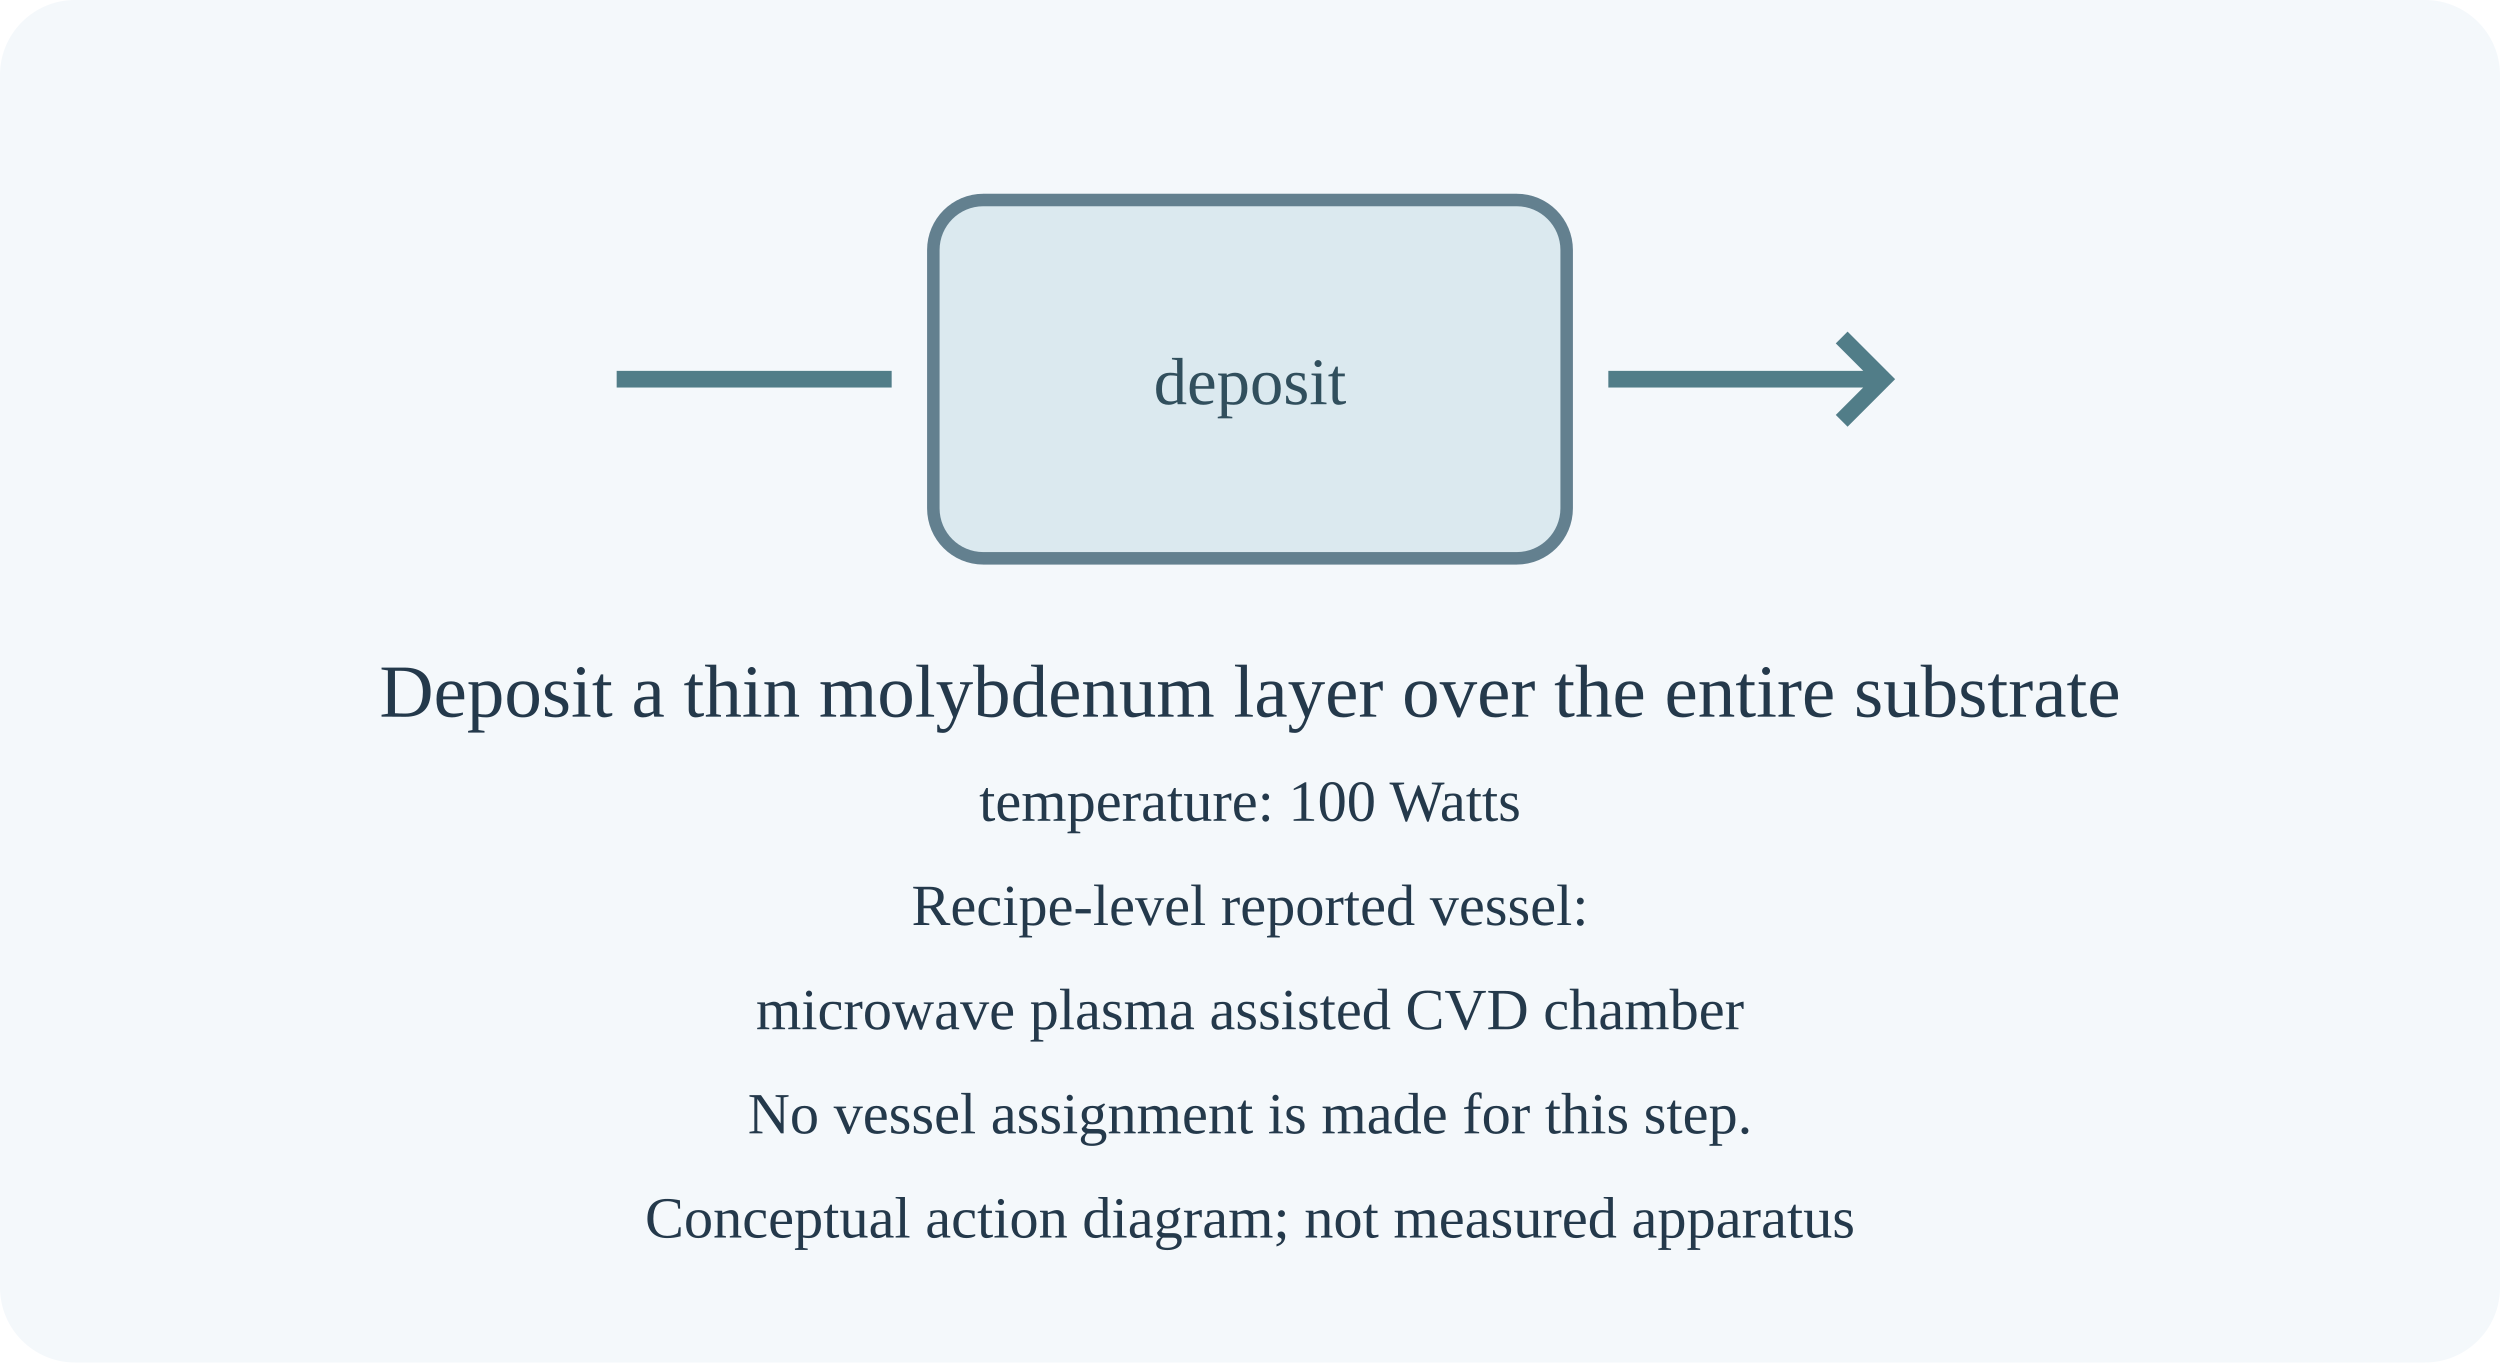
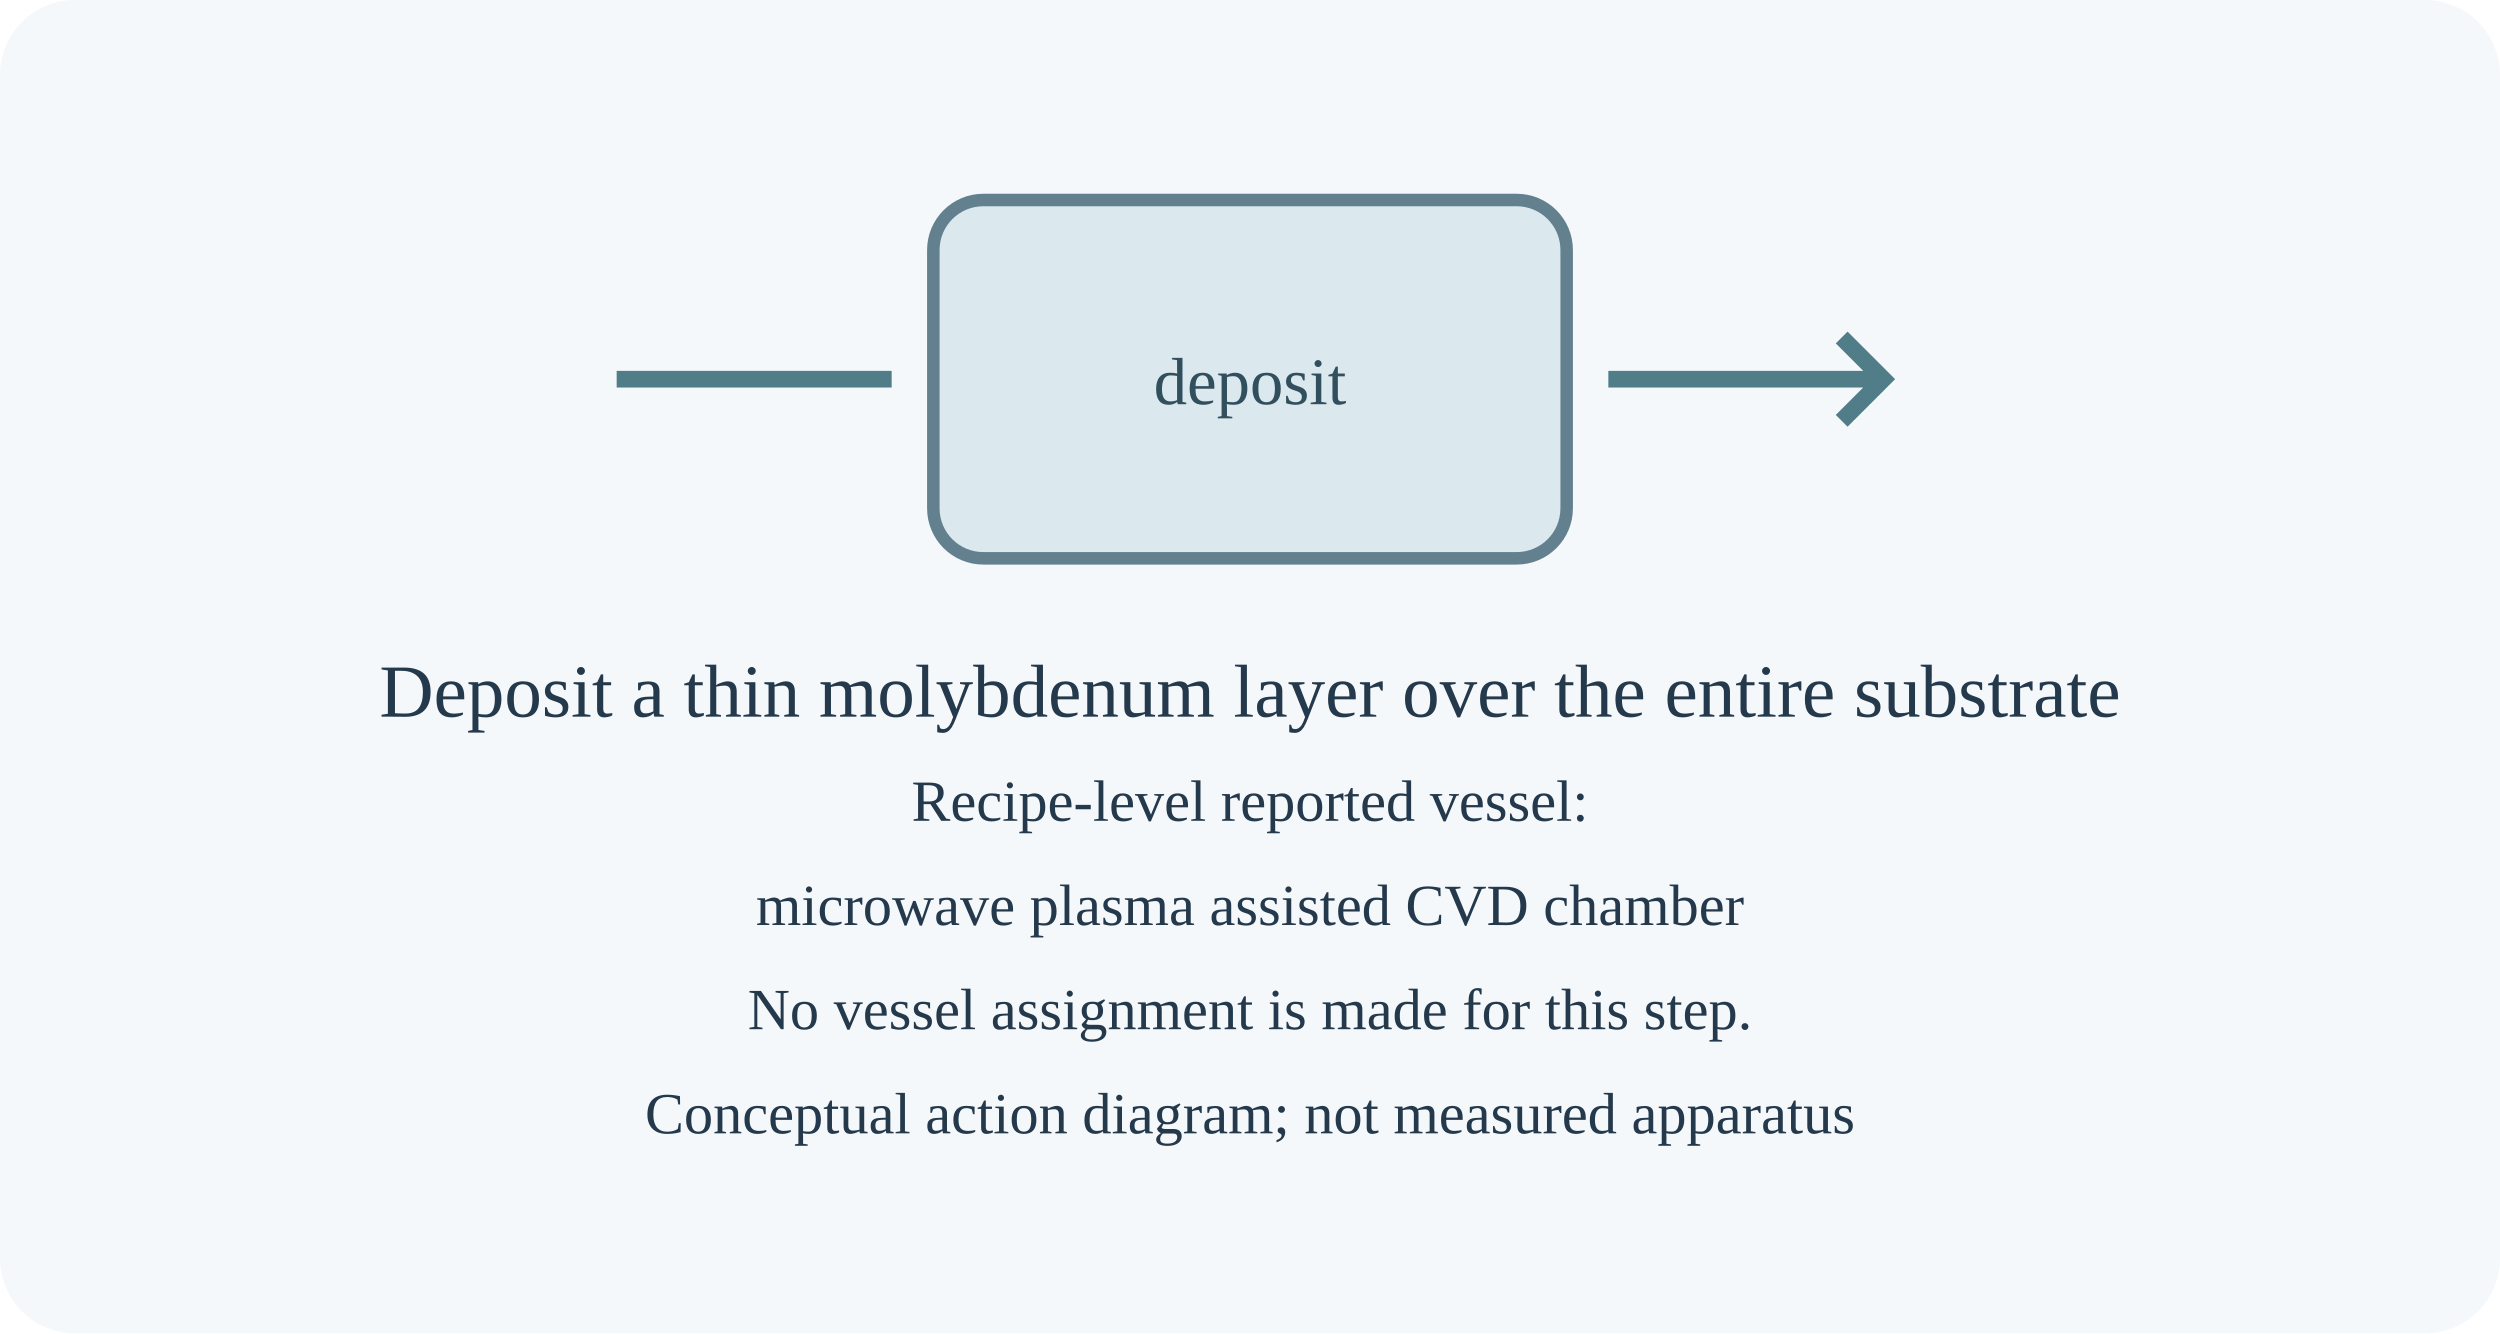
- <svg xmlns="http://www.w3.org/2000/svg" viewBox="0 0 600 327" role="img" aria-labelledby="title desc">
-   <rect width="600" height="327" rx="18" fill="#f4f8fb" />
+ <svg xmlns="http://www.w3.org/2000/svg" viewBox="0 0 600 320" role="img" aria-labelledby="title desc">
+   <rect width="600" height="320" rx="18" fill="#f4f8fb" />
  <rect x="224" y="48" width="152" height="86" rx="12" fill="#dbe9ef" stroke="#63808f" stroke-width="3" />
  <path d="M148 91H214M386 91H452M442 81L452 91 442 101" fill="none" stroke="#517d88" stroke-width="4" />
  <text x="300" y="97" text-anchor="middle" font-size="16" fill="#314f5d">deposit</text>
  <text x="300" y="172" text-anchor="middle" font-size="18" fill="#24394b">Deposit a thin molybdenum layer over the entire substrate</text>
-   <text x="300" y="197" text-anchor="middle" font-size="14" fill="#24394b">temperature: 100 Watts</text>
-   <text x="300" y="222" text-anchor="middle" font-size="14" fill="#24394b">Recipe-level reported vessel:</text>
-   <text x="300" y="247" text-anchor="middle" font-size="14" fill="#24394b">microwave plasma assisted CVD chamber</text>
-   <text x="300" y="272" text-anchor="middle" font-size="14" fill="#24394b">No vessel assignment is made for this step.</text>
-   <text x="300" y="297" text-anchor="middle" font-size="14" fill="#24394b">Conceptual action diagram; not measured apparatus</text>
+   <text x="300" y="197" text-anchor="middle" font-size="14" fill="#24394b">Recipe-level reported vessel:</text>
+   <text x="300" y="222" text-anchor="middle" font-size="14" fill="#24394b">microwave plasma assisted CVD chamber</text>
+   <text x="300" y="247" text-anchor="middle" font-size="14" fill="#24394b">No vessel assignment is made for this step.</text>
+   <text x="300" y="272" text-anchor="middle" font-size="14" fill="#24394b">Conceptual action diagram; not measured apparatus</text>
</svg>
